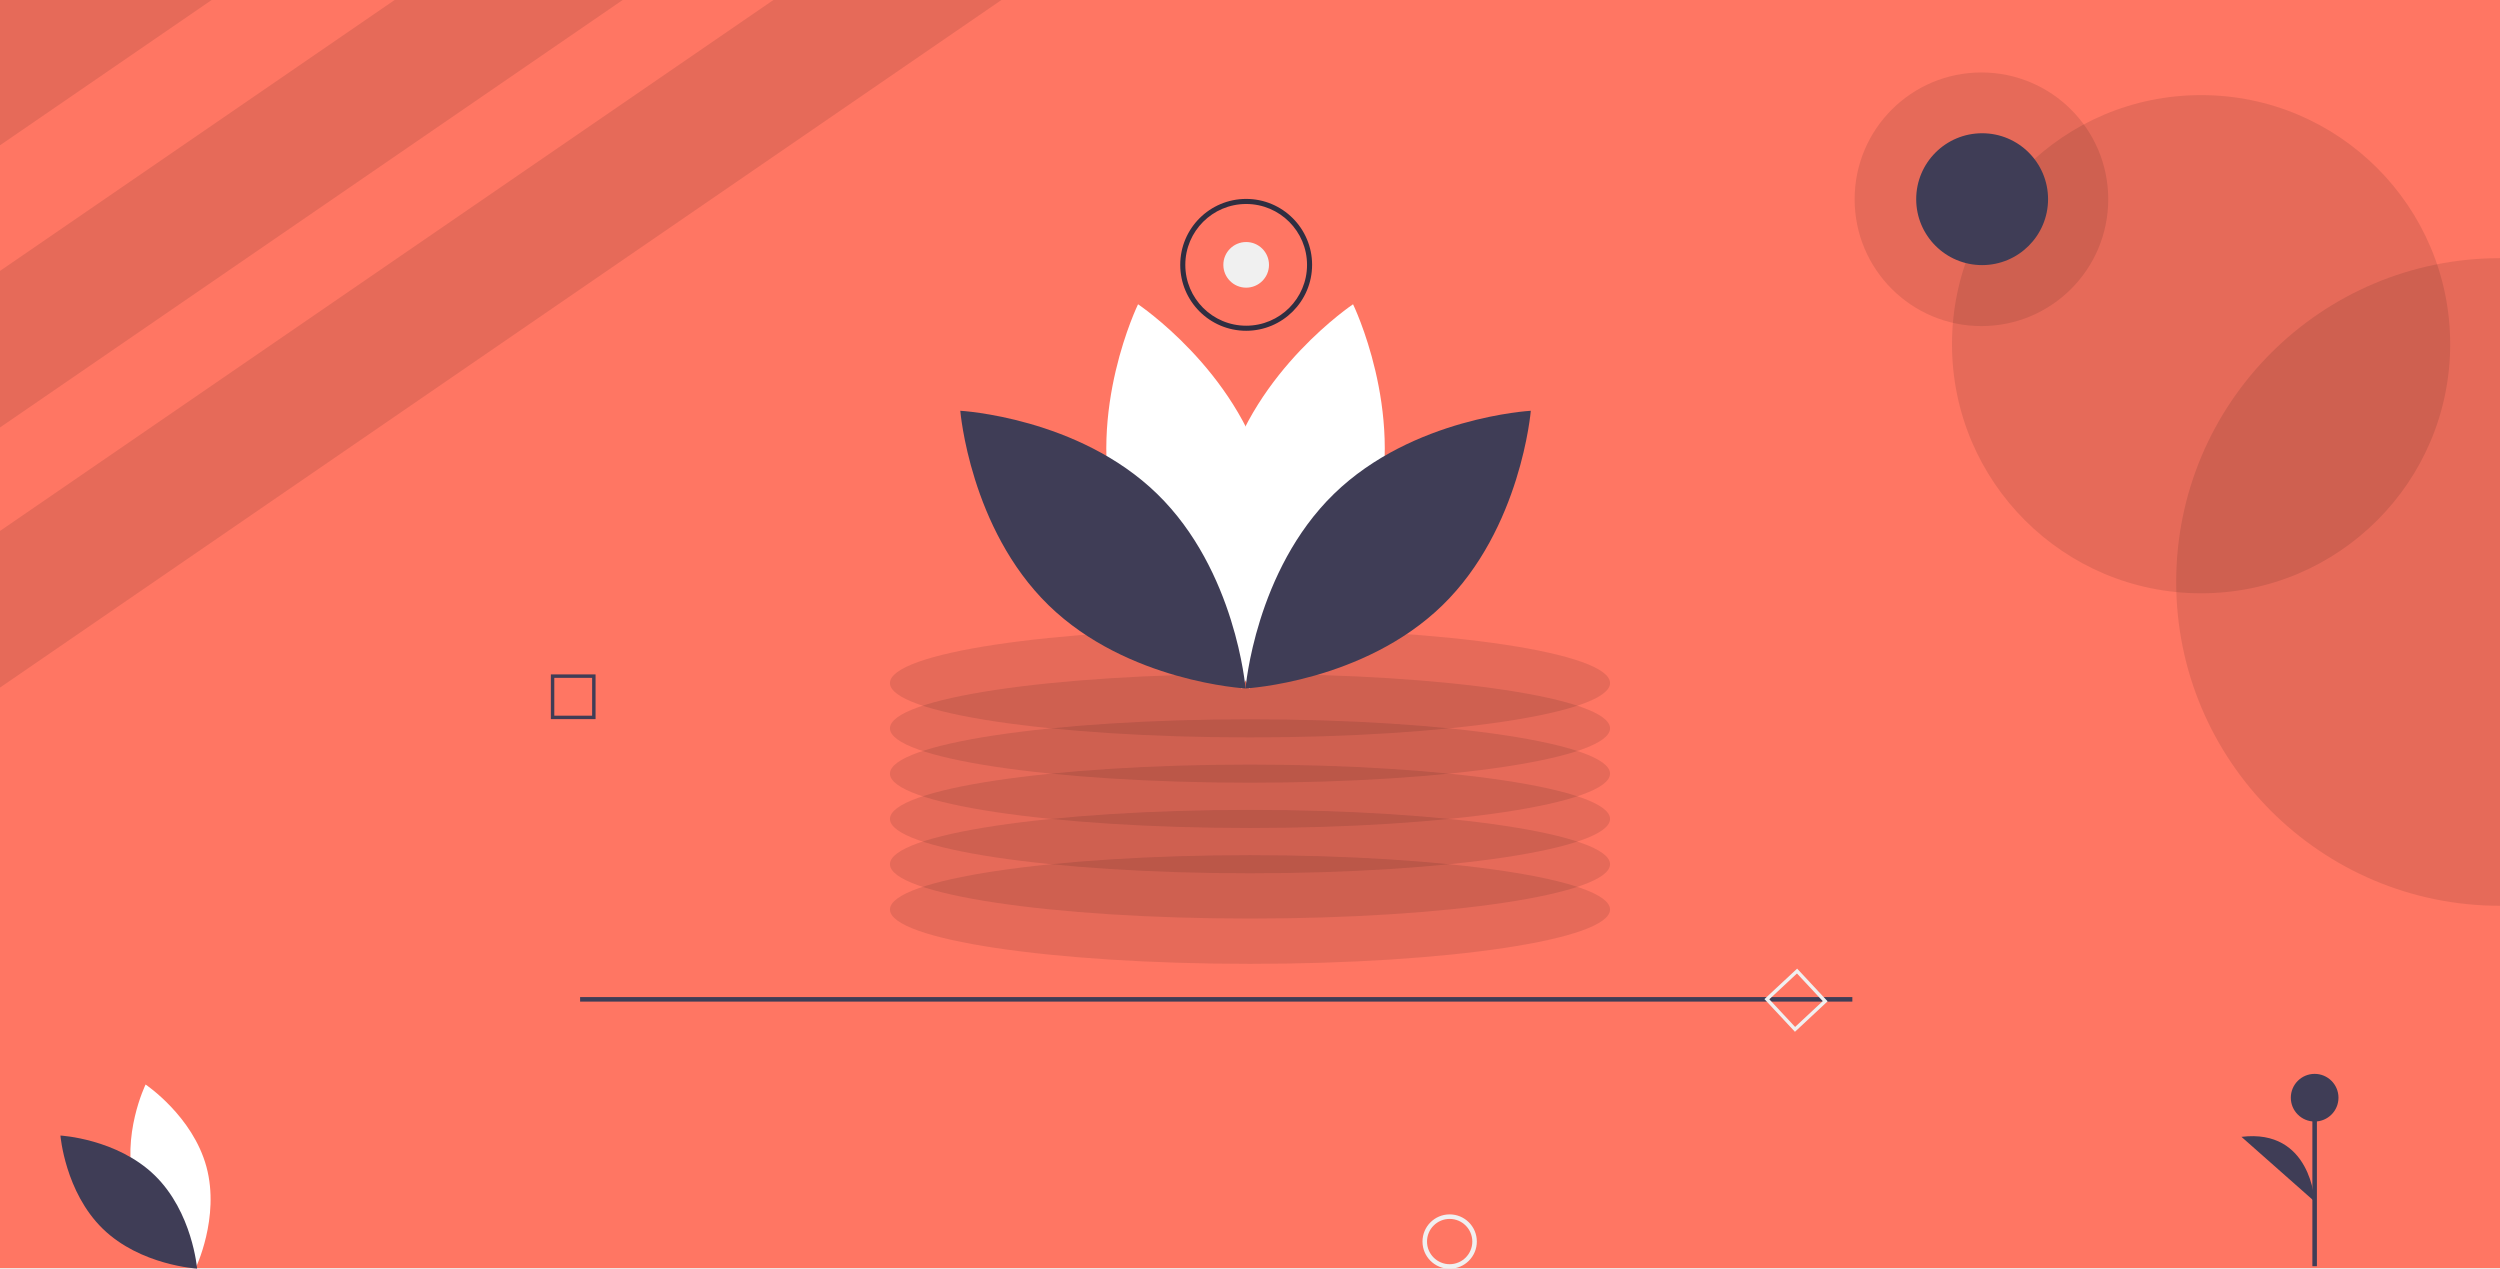
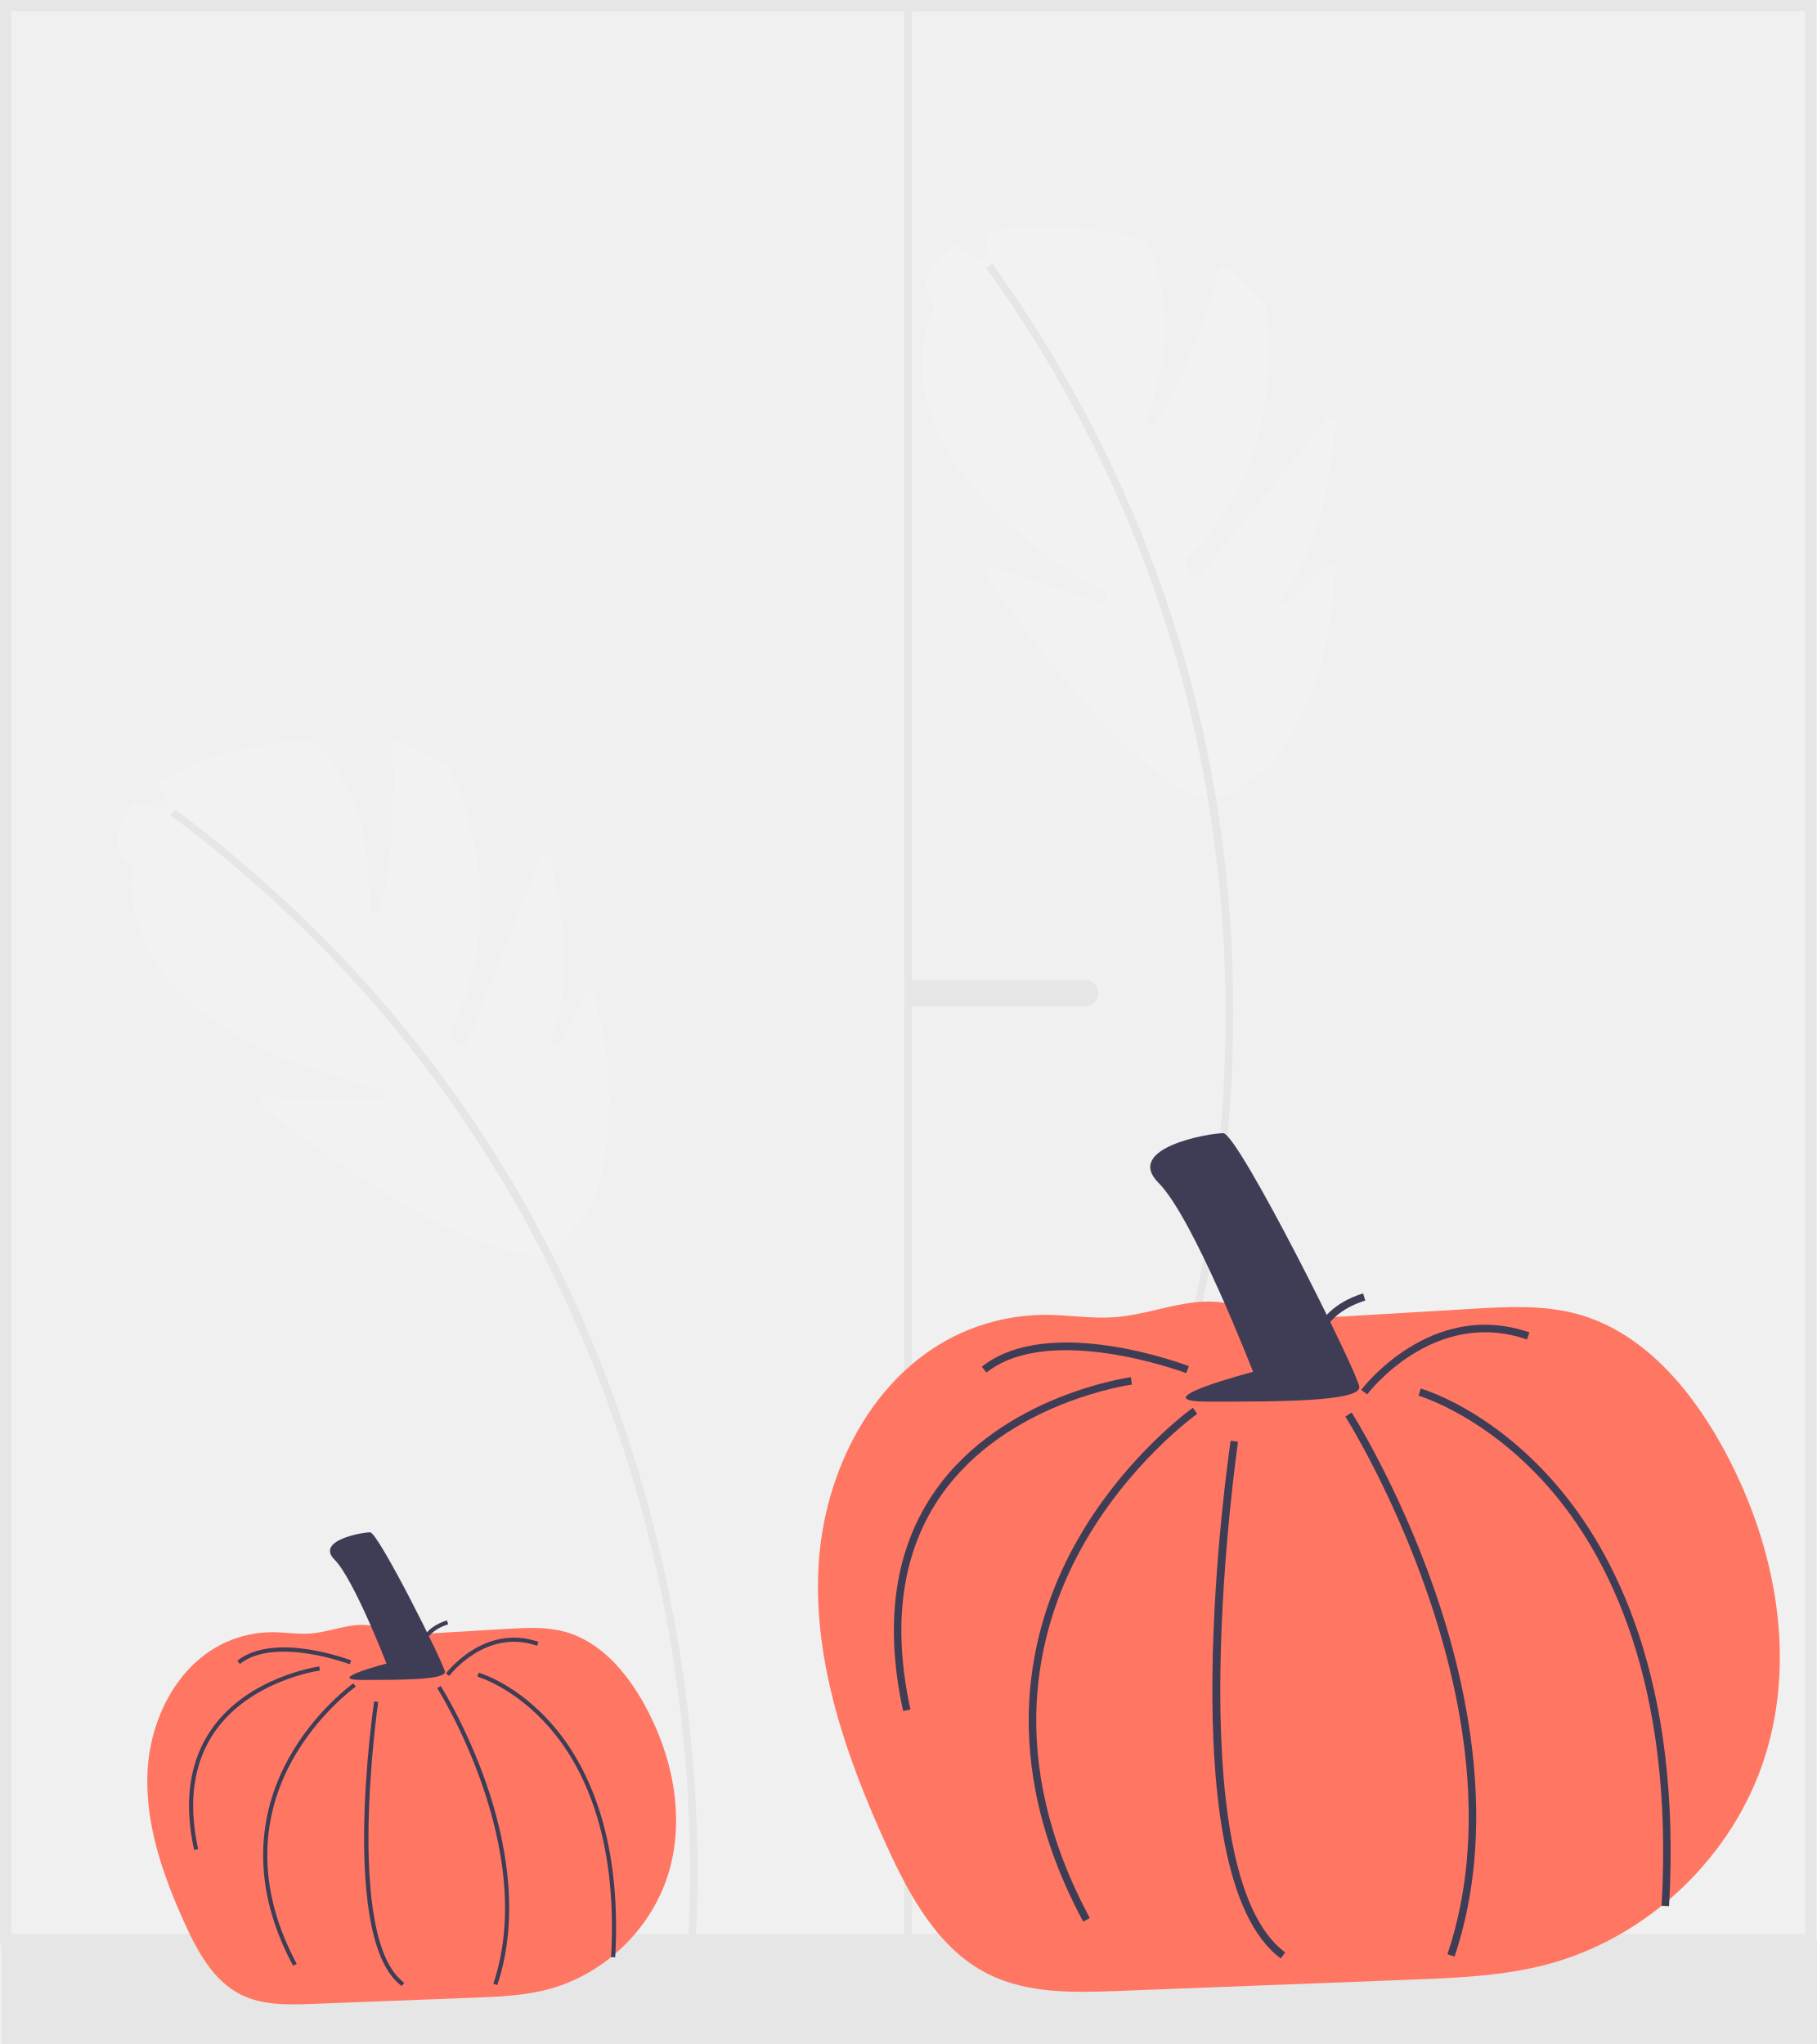
- <svg xmlns="http://www.w3.org/2000/svg" data-name="Layer 1" width="1104" height="560.271" viewBox="0 0 1104 560.271">
-   <rect width="1104" height="560" fill="#ff7663" />
-   <rect x="1021.147" y="484.744" width="2" height="74.411" fill="#3f3d56" />
-   <circle cx="1022.148" cy="484.744" r="10.523" fill="#3f3d56" />
-   <path d="M1070.148,700.469s-1.503-32.332-32.32-28.574" transform="translate(-48 -169.8643)" fill="#3f3d56" />
-   <path d="M107.409,693.734c6.073,22.45,26.875,36.354,26.875,36.354s10.955-22.495,4.882-44.945-26.875-36.354-26.875-36.354S101.335,671.284,107.409,693.734Z" transform="translate(-48 -169.8643)" fill="#fff" />
-   <path d="M116.333,688.91c16.665,16.223,18.7,41.16,18.7,41.16s-24.984-1.364-41.648-17.587S74.684,671.323,74.684,671.323,99.668,672.687,116.333,688.91Z" transform="translate(-48 -169.8643)" fill="#3f3d56" />
-   <polygon points="442.23 0 0 303.64 0 234.46 341.53 0 442.23 0" opacity="0.1" />
-   <polygon points="274.97 0 0 188.77 0 119.63 174.26 0 274.97 0" opacity="0.1" />
-   <polygon points="93.46 0 0 64.16 0 0 93.46 0" opacity="0.1" />
-   <ellipse cx="552" cy="401.637" rx="159" ry="24" opacity="0.1" />
-   <ellipse cx="552" cy="381.637" rx="159" ry="24" opacity="0.1" />
-   <ellipse cx="552" cy="361.637" rx="159" ry="24" opacity="0.1" />
-   <ellipse cx="552" cy="341.637" rx="159" ry="24" opacity="0.1" />
-   <ellipse cx="552" cy="321.637" rx="159" ry="24" opacity="0.1" />
-   <ellipse cx="552" cy="301.637" rx="159" ry="24" opacity="0.1" />
-   <path d="M655.694,398.042c-12.677,46.86-56.097,75.882-56.097,75.882s-22.867-46.954-10.191-93.814,56.097-75.882,56.097-75.882S668.371,351.181,655.694,398.042Z" transform="translate(-48 -169.8643)" fill="#fff" />
-   <path d="M540.372,398.042C553.049,444.902,596.469,473.924,596.469,473.924s22.867-46.954,10.191-93.814-56.097-75.882-56.097-75.882S527.696,351.181,540.372,398.042Z" transform="translate(-48 -169.8643)" fill="#fff" />
-   <path d="M559,387.971c34.785,33.862,39.034,85.915,39.034,85.915s-52.149-2.847-86.933-36.709S472.066,351.262,472.066,351.262,524.215,354.109,559,387.971Z" transform="translate(-48 -169.8643)" fill="#3f3d56" />
-   <path d="M637.067,387.971c-34.785,33.862-39.034,85.915-39.034,85.915s52.149-2.847,86.933-36.709S724,351.262,724,351.262,671.851,354.109,637.067,387.971Z" transform="translate(-48 -169.8643)" fill="#3f3d56" />
-   <rect x="256.172" y="440.311" width="561.828" height="2" fill="#3f3d56" />
-   <path d="M688.172,730.136a12,12,0,1,1,12-12A12.014,12.014,0,0,1,688.172,730.136Zm0-22a10,10,0,1,0,10,10A10.011,10.011,0,0,0,688.172,708.136Z" transform="translate(-48 -169.8643)" fill="#f0f0f0" />
-   <path d="M311,487.426H291.259V467.684H311ZM292.777,485.907h16.704V469.203h-16.704Z" transform="translate(-48 -169.8643)" fill="#3f3d56" />
-   <path d="M840.644,625.506l-13.465-14.436L841.615,597.604l13.465,14.436ZM829.325,611.144l11.394,12.215,12.215-11.394-11.394-12.215Z" transform="translate(-48 -169.8643)" fill="#f0f0f0" />
-   <path d="M1152,283.864v286a143,143,0,1,1,0-286Z" transform="translate(-48 -169.8643)" opacity="0.1" />
-   <circle cx="972" cy="152" r="110" opacity="0.1" />
-   <circle cx="875" cy="88" r="56" opacity="0.1" />
-   <path d="M923.31,286.937a29.116,29.116,0,1,1,29.116-29.116A29.149,29.149,0,0,1,923.31,286.937Z" transform="translate(-48 -169.8643)" fill="#3f3d56" />
-   <circle cx="550.31" cy="116.956" r="10.079" fill="#f0f0f0" />
-   <path d="M598.31,315.937a29.116,29.116,0,1,1,29.116-29.116A29.149,29.149,0,0,1,598.31,315.937Zm0-55.992a26.876,26.876,0,1,0,26.876,26.876A26.907,26.907,0,0,0,598.31,259.944Z" transform="translate(-48 -169.8643)" fill="#2f2e41" />
+ <svg xmlns="http://www.w3.org/2000/svg" width="485.369" height="546.1" viewBox="0 0 485.369 546.1">
+   <g>
+     <path d="M151.309,330.922l7.299-9.732c.201-.268,.31-.595,.31-.93,5.347-17.336,5.073-35.177,0-53.448,0-1.65-2.234-2.158-2.948-.671l-5.845,12.171c-.833,1.733-3.451,.702-2.878-1.134v-0c.047-.15,.071-.306,.071-.463,5.247-12.434,3.642-29.077,0-46.972,0-1.714-2.37-2.161-2.995-.565l-19.343,49.433c-.407,1.041-1.75,1.322-2.54,.531l-1.97-1.97c-.496-.496-.603-1.261-.249-1.867,3.198-5.475,17.096-32.899-.383-70.344-.149-.32-.406-.584-.721-.742l-11.967-5.998c-1.054-.528-2.29,.258-2.244,1.437,.282,7.276,.664,28.164-3.343,43.217-.48,1.803-3.146,1.386-3.05-.477,.611-11.761-1.028-30.328-14.495-44.207-.318-.328-.766-.5-1.221-.47-4.251,.281-26.42,2.13-39.427,10.79-.644,.428-.848,1.283-.502,1.975l1.756,3.513c.592,1.185-.478,2.519-1.763,2.198l-6.071-1.518c-.609-.152-1.245,.079-1.622,.581-2.016,2.685-7.591,11.263-.263,15.631,.536,.32,.797,.954,.693,1.569-1.119,6.624-3.631,42.025,66.071,58.391,1.813,.426,1.477,3.102-.385,3.056l-29.931-.73c-1.49-.036-2.173,1.844-1.001,2.765,12.065,9.483,51.622,39.179,74.482,39.653,.359,.007,.705-.115,.989-.335l5.198-4.043c.109-.085,.206-.183,.289-.294l-0-0Z" fill="#f2f2f2" />
+     <path d="M185.047,527.787l-1.984-.256c.062-.473,5.938-47.971-8.057-109.613-12.907-56.852-45.846-137.717-129.472-200.104l1.196-1.603c37.152,27.717,67.544,61.344,90.332,99.948,18.229,30.881,31.656,64.994,39.912,101.393,14.056,61.973,8.134,109.761,8.073,110.236Z" fill="#e6e6e6" />
+   </g>
+   <g>
+     <path d="M329.922,211.471l9.909-7.058c.273-.195,.476-.473,.578-.792,10.356-14.896,15.509-31.978,16.22-50.928,.501-1.572-1.474-2.735-2.606-1.534l-9.263,9.823c-1.319,1.399-3.502-.379-2.398-1.954v-0c.09-.128,.16-.27,.208-.419,8.773-10.256,12.294-26.601,14.255-44.757,.52-1.633-1.602-2.779-2.682-1.447l-33.433,41.231c-.704,.869-2.068,.729-2.582-.265l-1.279-2.475c-.322-.624-.191-1.385,.33-1.855,4.709-4.246,26.273-26.159,20.983-67.142-.045-.35-.209-.679-.462-.926l-9.583-9.347c-.844-.823-2.26-.449-2.575,.688-1.939,7.019-7.915,27.037-16.301,40.165-1.004,1.572-3.419,.366-2.761-1.38,4.152-11.02,8.225-29.209-.396-46.521-.204-.409-.578-.709-1.021-.819-4.135-1.022-25.82-5.988-40.842-1.684-.743,.213-1.197,.965-1.078,1.729l.607,3.88c.205,1.309-1.22,2.255-2.347,1.559l-5.324-3.288c-.534-.33-1.21-.303-1.722,.061-2.736,1.947-10.651,8.428-4.994,14.814,.414,.467,.47,1.15,.184,1.706-3.076,5.972-16.213,38.941,45.235,75.688,1.598,.956,.466,3.403-1.294,2.795l-28.298-9.779c-1.409-.487-2.63,1.098-1.793,2.331,8.618,12.698,37.297,52.997,58.935,60.387,.34,.116,.707,.105,1.044-.02l6.18-2.275c.129-.048,.252-.112,.364-.192Z" fill="#f2f2f2" />
+     <path d="M302.323,409.291l-1.812-.846c.202-.432,20.216-43.907,25.588-106.889,4.955-58.087-1.89-145.136-62.639-229.96l1.627-1.164c26.988,37.685,45.742,78.95,55.739,122.648,7.996,34.956,10.438,71.536,7.259,108.723-5.414,63.315-25.559,107.053-25.762,107.487Z" fill="#e6e6e6" />
+   </g>
+   <path d="M485.171,519.706H0V0H485.171V519.706Zm-482.171-3H482.171V3H3V516.706Z" fill="#e6e6e6" />
+   <rect x="241.586" y="1.5" width="2" height="516.706" fill="#e6e6e6" />
+   <rect x=".369" y="518.206" width="485" height="27.894" fill="#e6e6e6" />
+   <path d="M242.369,261.851h47.5c1.932,0,3.5,1.568,3.5,3.5h0c0,1.932-1.568,3.5-3.5,3.5h-47.5v-7h0Z" fill="#e6e6e6" />
+   <g>
+     <path d="M339.115,354.831c-4.149-6.047-12.473-7.697-19.764-6.907-7.291,.79-14.3,3.469-21.615,4.002-6.029,.439-12.065-.593-18.11-.629-7.859-.046-15.724,1.621-22.889,4.852-23.467,10.582-36.82,37.014-38.108,62.724-1.288,25.71,7.548,50.848,18.23,74.27,6.173,13.536,13.847,27.638,27.157,34.285,10.582,5.285,22.982,4.947,34.801,4.491,17.592-.679,35.184-1.357,52.775-2.036l25.446-.981c12.101-.467,24.316-.95,36.03-4.02,27.188-7.125,50.049-28.925,58.456-55.744,8.633-27.539,2.266-58.181-11.839-83.359-8.635-15.414-21.186-29.984-38.22-34.677-9.162-2.525-18.851-1.98-28.338-1.416-17.286,1.028-34.572,2.056-51.858,3.083" fill="#ff7663" />
+     <g>
+       <path d="M334.73,366.515s-30.551,7.97-11.955,7.97,40.822,0,40.335-3.985-32.365-67.743-36.35-67.743-26.566,3.985-17.268,13.283,25.238,50.475,25.238,50.475Z" fill="#3f3d56" />
+       <g>
+         <path d="M342.138,523.24c-30.139-22.103-14.096-133.588-13.397-138.322l1.979,.291c-.169,1.148-16.571,115.024,12.603,136.418l-1.184,1.613Z" fill="#3f3d56" />
+         <path d="M289.348,513.406c-23.457-43.787-14.236-78.795-2.37-100.453,12.838-23.433,31.49-36.706,31.677-36.838l1.15,1.637c-.184,.129-18.504,13.181-31.11,36.229-11.602,21.212-20.6,55.516,2.417,98.479l-1.764,.945Z" fill="#3f3d56" />
+         <path d="M388.552,522.753l-1.896-.639c21.962-65.273-26.774-142.867-27.269-143.643l1.686-1.076c.125,.196,12.611,19.919,22.18,47.523,8.847,25.522,16.947,63.214,5.3,97.834Z" fill="#3f3d56" />
+         <path d="M445.856,509.278l-1.996-.113c3.404-59.953-14.48-93.833-30.084-111.697-16.846-19.286-34.642-24.521-34.819-24.572l.547-1.924c.75,.214,18.547,5.452,35.779,25.181,15.848,18.145,34.017,52.499,30.573,113.126Z" fill="#3f3d56" />
+         <path d="M241.252,457.146c-5.156-23.661-2.243-43.509,8.659-58.991,17.957-25.5,51.85-30.169,52.189-30.213l.258,1.982c-.332,.044-33.382,4.615-50.821,29.396-10.559,15.004-13.361,34.316-8.33,57.4l-1.955,.426Z" fill="#3f3d56" />
+         <path d="M316.874,366.868c-.361-.138-36.375-13.635-53.373-.151l-1.242-1.566c17.89-14.19,53.809-.73,55.328-.151l-.713,1.869Z" fill="#3f3d56" />
+         <path d="M349.231,363.982c-.007-.136-.494-13.672,14.888-18.425l.59,1.91c-13.861,4.284-13.502,15.926-13.479,16.419l-1.998,.096Z" fill="#3f3d56" />
+         <path d="M365.216,372.53l-1.605-1.192c.183-.245,18.562-24.481,44.946-15.35l-.654,1.891c-24.985-8.65-42.513,14.417-42.687,14.651Z" fill="#3f3d56" />
+       </g>
+     </g>
+   </g>
+   <g>
+     <path d="M105.654,438.026c-2.281-3.325-6.857-4.231-10.866-3.797-4.009,.434-7.862,1.907-11.883,2.2-3.314,.242-6.633-.326-9.956-.346-4.321-.025-8.645,.891-12.584,2.668-12.902,5.818-20.243,20.35-20.951,34.485s4.15,27.955,10.022,40.832c3.394,7.442,7.613,15.195,14.93,18.849,5.818,2.906,12.635,2.72,19.133,2.469,9.672-.373,19.343-.746,29.015-1.119,4.663-.18,9.326-.36,13.989-.54,6.653-.257,13.368-.522,19.809-2.21,14.947-3.917,27.516-15.902,32.138-30.647,4.746-15.14,1.246-31.987-6.509-45.829-4.748-8.474-11.648-16.484-21.012-19.065-5.037-1.388-10.364-1.089-15.58-.779-9.504,.565-19.007,1.13-28.511,1.695" fill="#ff7663" />
+     <g>
+       <path d="M103.243,444.45s-16.796,4.382-6.572,4.382,22.443,0,22.175-2.191-17.794-37.244-19.985-37.244-14.605,2.191-9.493,7.303,13.875,27.75,13.875,27.75c0,0,0-0,0-0Z" fill="#3f3d56" />
+       <g>
+         <path d="M107.316,530.614c-16.57-12.151-7.75-73.444-7.366-76.047l1.088,.16c-.093,.631-9.111,63.238,6.929,75l-.651,.887Z" fill="#3f3d56" />
+         <path d="M78.293,525.207c-12.896-24.073-7.827-43.32-1.303-55.227,7.058-12.883,17.313-20.18,17.415-20.253l.632,.9c-.101,.071-10.173,7.246-17.104,19.918-6.378,11.662-11.325,30.521,1.329,54.142,0,0-.97,.52-.97,.52Z" fill="#3f3d56" />
+         <path d="M132.833,530.346l-1.043-.351c12.074-35.886-14.72-78.545-14.992-78.972l.927-.592c.069,.108,6.933,10.951,12.194,26.127,4.864,14.032,9.317,34.754,2.914,53.787h-0Z" fill="#3f3d56" />
+         <path d="M164.337,522.938l-1.097-.062c1.872-32.961-7.961-51.587-16.54-61.409-9.261-10.603-19.045-13.481-19.143-13.509l.301-1.058c.412,.118,10.197,2.997,19.671,13.844,8.713,9.975,18.702,28.863,16.809,62.194Z" fill="#3f3d56" />
+         <path d="M51.851,494.277c-2.835-13.008-1.233-23.92,4.761-32.432,9.872-14.019,28.506-16.586,28.693-16.61l.142,1.09c-.183,.024-18.353,2.537-27.941,16.161-5.805,8.249-7.346,18.866-4.58,31.558l-1.075,.234s0-0,0-0Z" fill="#3f3d56" />
+         <path d="M93.426,444.644c-.199-.076-19.998-7.496-29.343-.083l-.683-.861c9.835-7.802,29.583-.402,30.418-.083l-.392,1.028Z" fill="#3f3d56" />
+         <path d="M111.215,443.057c-.004-.075-.272-7.517,8.185-10.13l.324,1.05c-7.621,2.355-7.423,8.756-7.411,9.027,0,0-1.098,.053-1.098,.053Z" fill="#3f3d56" />
+         <path d="M120.003,447.757l-.883-.656c.1-.135,10.205-13.459,24.711-8.439l-.36,1.039c-13.736-4.756-23.373,7.926-23.468,8.055Z" fill="#3f3d56" />
+       </g>
+     </g>
+   </g>
</svg>
